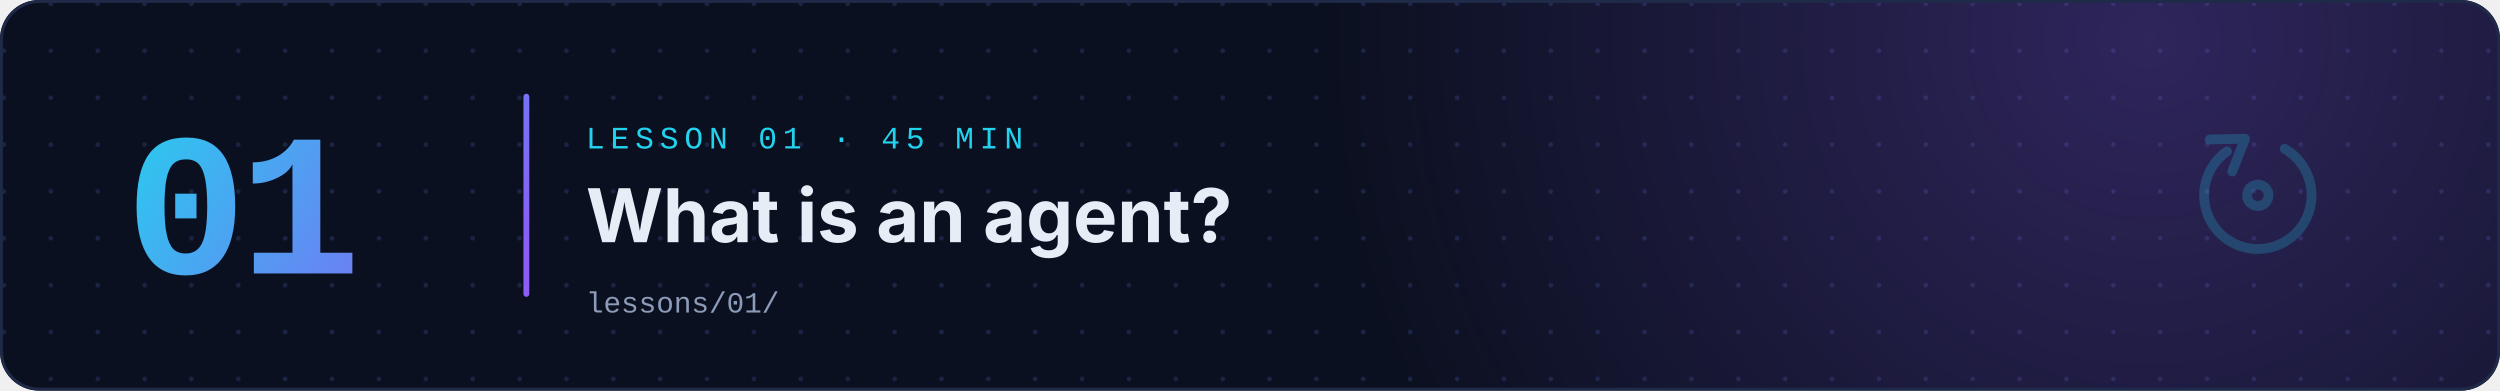
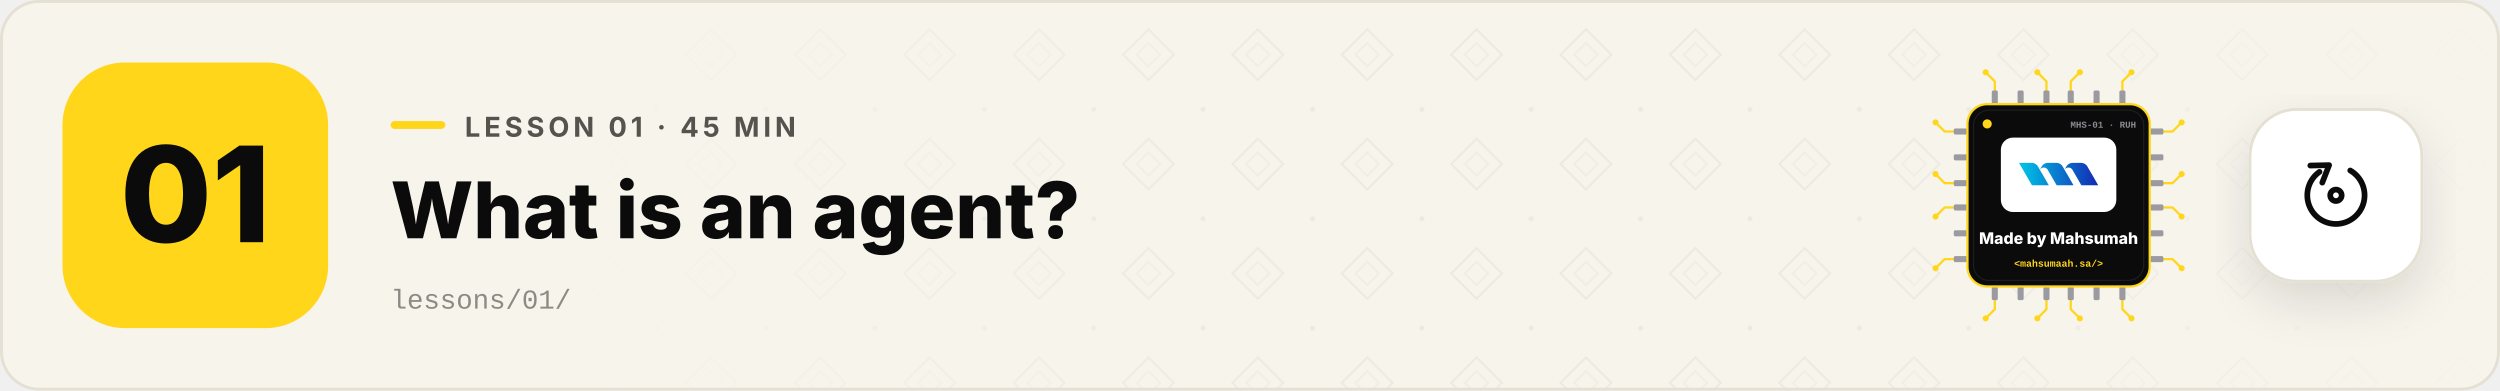
<svg xmlns="http://www.w3.org/2000/svg" viewBox="0 0 1280 200" width="1280" height="200" role="img" aria-labelledby="h01ent" lang="en">
  <defs>
-     <linearGradient id="h01enn" gradientUnits="userSpaceOnUse" x1="64" y1="40" x2="250" y2="160">
-       <stop offset="0" stop-color="#22d3ee" />
-       <stop offset="1" stop-color="#8b5cf6" />
-     </linearGradient>
-     <radialGradient id="h01enr" gradientUnits="userSpaceOnUse" cx="1100" cy="20" r="420">
-       <stop offset="0" stop-color="#8b5cf6" stop-opacity="0.28" />
-       <stop offset="1" stop-color="#8b5cf6" stop-opacity="0" />
+     <pattern id="h01enp" width="56" height="56" patternUnits="userSpaceOnUse">
+       <g fill="none" stroke="#0B0B0C" stroke-width="1">
+         <path d="M28.0 15.0 L41.0 28.0 L28.0 41.0 L15.0 28.0 Z" />
+         <path d="M28.0 22.0 L34.0 28.0 L28.0 34.0 L22.0 28.0 Z" opacity="0.6" />
+       </g>
+       <g fill="#0B0B0C">
+         <circle cx="0" cy="0" r="1.3" />
+         <circle cx="56" cy="0" r="1.3" />
+         <circle cx="0" cy="56" r="1.3" />
+         <circle cx="56" cy="56" r="1.3" />
+       </g>
+     </pattern>
+     <radialGradient id="h01enpg" gradientUnits="userSpaceOnUse" cx="793.6" cy="100.0" r="520">
+       <stop offset="0" stop-color="#fff" stop-opacity="1" />
+       <stop offset="0.35" stop-color="#fff" stop-opacity="0.85" />
+       <stop offset="1" stop-color="#fff" stop-opacity="0" />
    </radialGradient>
-     <pattern id="h01end" width="24" height="24" patternUnits="userSpaceOnUse">
-       <circle cx="2" cy="2" r="1.2" fill="#1a2442" />
-     </pattern>
+     <mask id="h01enpm">
+       <rect width="100%" height="100%" fill="url(#h01enpg)" />
+     </mask>
+     <filter id="h01ens" x="-20%" y="-20%" width="140%" height="160%">
+       <feDropShadow dx="0" dy="1" stdDeviation="1" flood-color="#0B0B0C" flood-opacity="0.05" />
+       <feDropShadow dx="0" dy="10" stdDeviation="12" flood-color="#0B0B0C" flood-opacity="0.12" />
+     </filter>
  </defs>
-   <rect width="1280" height="200" rx="20" fill="#0b1020" />
-   <rect width="1280" height="200" rx="20" fill="url(#h01end)" />
-   <rect width="1280" height="200" rx="20" fill="url(#h01enr)" />
-   <rect x="0.75" y="0.75" width="1278.5" height="198.5" rx="19.5" fill="none" stroke="#1e2a47" stroke-width="1.5" />
-   <g transform="translate(1096 40) scale(2.5)" opacity="0.22">
-     <g fill="none" stroke="url(#h01enn)" stroke-width="2" stroke-linecap="round" stroke-linejoin="round">
-       <path d="M29.50 14.47 A11 11 0 1 1 17.69 14.99" />
-       <path d="M18.76 19.13 L21.38 12.41 L14.17 12.57" />
-       <path d="M24 26.2 a2.2 2.2 0 1 0 0 -4.4 a2.2 2.2 0 1 0 0 4.4 z" />
+   <rect width="1280" height="200" rx="20" fill="#F7F4EC" />
+   <rect width="1280" height="200" rx="20" fill="url(#h01enp)" opacity="0.05" mask="url(#h01enpm)" />
+   <rect x="0.75" y="0.75" width="1278.5" height="198.5" rx="19.25" fill="none" stroke="#E4E0D4" stroke-width="1.5" />
+   <rect x="32" y="32" width="136" height="136" rx="32" fill="#FFD619" />
+   <text x="100.0" y="124.0" text-anchor="middle" font-family="'Montserrat','Inter','Segoe UI',system-ui,-apple-system,'Helvetica Neue',Arial,sans-serif" font-size="68" font-weight="800" fill="#0B0B0C">01</text>
+   <rect x="1152" y="56.0" width="88" height="88" rx="24" fill="#FFFFFF" stroke="#E4E0D4" stroke-width="1.5" filter="url(#h01ens)" />
+   <g transform="translate(1164.00 68.00) scale(1.3333)" fill="none" stroke="#0B0B0C" stroke-width="2.2" stroke-linecap="round" stroke-linejoin="round">
+     <path d="M29.50 14.47 A11 11 0 1 1 17.69 14.99" />
+     <path d="M18.76 19.13 L21.38 12.41 L14.17 12.57" />
+     <path d="M24 26.2 a2.2 2.2 0 1 0 0 -4.4 a2.2 2.2 0 1 0 0 4.4 z" />
+   </g>
+   <g transform="translate(984.0 30.0) scale(0.3889)">
+     <defs>
+       <linearGradient id="h01enstg" gradientUnits="userSpaceOnUse" x1="27" y1="0" x2="1644" y2="0">
+         <stop offset="0.008" stop-color="#00C4E6" />
+         <stop offset="0.169" stop-color="#03ABDE" />
+         <stop offset="0.293" stop-color="#0598D8" />
+         <stop offset="0.478" stop-color="#097BCF" />
+         <stop offset="0.664" stop-color="#0D5EC5" />
+         <stop offset="0.787" stop-color="#0F4BBF" />
+         <stop offset="0.849" stop-color="#1042BC" />
+         <stop offset="0.973" stop-color="#132EB6" />
+       </linearGradient>
+     </defs>
+     <g stroke="#FFD619" stroke-width="3" fill="none" stroke-linecap="round" stroke-linejoin="round">
+       <path d="M42 96 H30 L18 84" />
+       <path d="M318 96 H330 L342 84" />
+       <path d="M96 42 V30 L84 18" />
+       <path d="M96 318 V330 L84 342" />
+       <path d="M42 164 H30 L18 152" />
+       <path d="M318 164 H330 L342 152" />
+       <path d="M164 42 V30 L152 18" />
+       <path d="M164 318 V330 L152 342" />
+       <path d="M42 196 H30 L18 208" />
+       <path d="M318 196 H330 L342 208" />
+       <path d="M196 42 V30 L208 18" />
+       <path d="M196 318 V330 L208 342" />
+       <path d="M42 264 H30 L18 276" />
+       <path d="M318 264 H330 L342 276" />
+       <path d="M264 42 V30 L276 18" />
+       <path d="M264 318 V330 L276 342" />
    </g>
+     <g fill="#FFD619">
+       <circle cx="18" cy="84" r="4" />
+       <circle cx="342" cy="84" r="4" />
+       <circle cx="84" cy="18" r="4" />
+       <circle cx="84" cy="342" r="4" />
+       <circle cx="18" cy="152" r="4" />
+       <circle cx="342" cy="152" r="4" />
+       <circle cx="152" cy="18" r="4" />
+       <circle cx="152" cy="342" r="4" />
+       <circle cx="18" cy="208" r="4" />
+       <circle cx="342" cy="208" r="4" />
+       <circle cx="208" cy="18" r="4" />
+       <circle cx="208" cy="342" r="4" />
+       <circle cx="18" cy="276" r="4" />
+       <circle cx="342" cy="276" r="4" />
+       <circle cx="276" cy="18" r="4" />
+       <circle cx="276" cy="342" r="4" />
+     </g>
+     <g fill="#9A9AA0">
+       <rect x="42" y="92" width="18" height="8" rx="2" />
+       <rect x="300" y="92" width="18" height="8" rx="2" />
+       <rect x="92" y="42" width="8" height="18" rx="2" />
+       <rect x="92" y="300" width="8" height="18" rx="2" />
+       <rect x="42" y="126" width="18" height="8" rx="2" />
+       <rect x="300" y="126" width="18" height="8" rx="2" />
+       <rect x="126" y="42" width="8" height="18" rx="2" />
+       <rect x="126" y="300" width="8" height="18" rx="2" />
+       <rect x="42" y="160" width="18" height="8" rx="2" />
+       <rect x="300" y="160" width="18" height="8" rx="2" />
+       <rect x="160" y="42" width="8" height="18" rx="2" />
+       <rect x="160" y="300" width="8" height="18" rx="2" />
+       <rect x="42" y="192" width="18" height="8" rx="2" />
+       <rect x="300" y="192" width="18" height="8" rx="2" />
+       <rect x="192" y="42" width="8" height="18" rx="2" />
+       <rect x="192" y="300" width="8" height="18" rx="2" />
+       <rect x="42" y="226" width="18" height="8" rx="2" />
+       <rect x="300" y="226" width="18" height="8" rx="2" />
+       <rect x="226" y="42" width="8" height="18" rx="2" />
+       <rect x="226" y="300" width="8" height="18" rx="2" />
+       <rect x="42" y="260" width="18" height="8" rx="2" />
+       <rect x="300" y="260" width="18" height="8" rx="2" />
+       <rect x="260" y="42" width="8" height="18" rx="2" />
+       <rect x="260" y="300" width="8" height="18" rx="2" />
+     </g>
+     <rect x="60" y="60" width="240" height="240" rx="26" fill="#0B0B0C" stroke="#FFD619" stroke-width="3" />
+     <rect x="68" y="68" width="224" height="224" rx="20" fill="none" stroke="#FFFFFF" stroke-opacity="0.08" stroke-width="1.5" />
+     <circle cx="86" cy="86" r="6" fill="#FFD619" />
+     <text x="282" y="91" text-anchor="end" font-family="'JetBrains Mono','SFMono-Regular',ui-monospace,Menlo,Consolas,'Liberation Mono',monospace" font-size="12" font-weight="700" fill="#8C8C92">MHS-01 · RUH</text>
+     <rect x="104" y="104" width="152" height="98" rx="16" fill="#FFFFFF" />
+     <g transform="translate(126.26 135.44) scale(0.06432)" fill="url(#h01enstg)">
+       <path d="M293.0 28.5 L302.0 30.5 L316.0 32.5 L327.0 35.5 L333.0 36.5 L359.0 48.5 L362.1 51.5 L371.0 56.5 L385.9 68.5 L388.1 71.5 L389.9 72.5 L394.9 77.5 L395.1 78.5 L398.9 82.5 L399.2 83.5 L403.9 88.5 L408.2 95.5 L411.8 99.5 L413.2 103.5 L414.9 105.5 L417.1 110.5 L418.9 112.5 L420.2 115.5 L422.9 118.5 L425.1 124.5 L426.9 126.5 L429.1 131.5 L431.9 134.5 L433.1 137.5 L434.8 139.5 L437.1 145.5 L439.8 148.5 L440.2 150.5 L442.9 153.5 L448.1 164.5 L451.9 168.5 L453.1 172.5 L454.9 174.5 L457.0 179.5 L458.8 181.5 L461.1 186.5 L463.8 189.5 L464.1 191.5 L466.1 195.5 L467.8 197.5 L469.1 200.5 L471.8 203.5 L472.2 205.5 L474.9 209.5 L477.0 214.5 L478.9 216.5 L480.1 219.5 L483.8 224.5 L484.2 226.5 L486.9 230.5 L488.2 234.5 L491.9 238.5 L493.2 241.5 L495.9 244.5 L497.1 247.5 L498.9 249.5 L501.1 254.5 L503.9 257.5 L509.1 268.5 L511.8 271.5 L514.1 276.5 L515.8 278.5 L517.1 282.5 L519.0 284.5 L520.2 287.5 L522.9 290.5 L529.1 303.5 L531.9 306.5 L533.1 309.5 L534.9 311.5 L540.1 322.5 L542.9 325.5 L545.1 330.5 L547.8 334.5 L548.1 336.5 L550.8 339.5 L553.1 344.5 L554.9 346.5 L558.1 353.5 L559.8 355.5 L560.2 357.5 L562.9 360.5 L565.1 365.5 L566.9 367.5 L568.2 371.5 L571.9 376.5 L573.1 379.5 L575.0 381.5 L577.0 386.5 L579.8 390.5 L580.2 392.5 L582.9 395.5 L585.1 400.5 L586.9 402.5 L588.2 406.5 L590.8 409.5 L593.1 414.5 L594.9 416.5 L597.0 421.5 L599.8 425.5 L600.2 427.5 L603.8 431.5 L605.2 435.5 L607.9 439.5 L608.2 441.5 L610.9 444.5 L613.2 449.5 L615.0 451.5 L617.1 456.5 L618.9 458.5 L620.2 462.5 L623.8 466.5 L625.2 470.5 L627.9 474.5 L628.2 476.5 L630.9 479.5 L632.9 483.5 L633.0 486.5 L291.0 486.5 L289.1 485.5 L287.8 482.5 L284.1 477.5 L282.9 473.5 L281.1 471.5 L279.8 468.5 L277.1 465.5 L274.9 460.5 L273.1 458.5 L270.8 452.5 L268.1 449.5 L266.9 446.5 L265.1 444.5 L262.9 439.5 L261.1 437.5 L259.9 433.5 L256.2 429.5 L255.8 427.5 L253.0 423.5 L250.9 418.5 L249.1 416.5 L246.8 411.5 L244.2 408.5 L243.8 406.5 L241.1 402.5 L238.9 397.5 L236.1 394.5 L230.9 383.5 L229.1 381.5 L227.8 378.5 L225.1 375.5 L219.9 364.5 L216.1 359.5 L214.9 356.5 L213.0 354.5 L211.8 350.5 L208.2 345.5 L206.9 342.5 L205.1 340.5 L202.9 335.5 L201.1 333.5 L199.9 329.5 L196.2 325.5 L193.9 320.5 L192.2 318.5 L191.8 316.5 L189.0 312.5 L187.9 309.5 L185.1 306.5 L178.8 293.5 L176.1 290.5 L174.9 287.5 L172.1 283.5 L171.8 281.5 L169.2 278.5 L167.8 274.5 L164.2 270.5 L163.8 268.5 L161.1 264.5 L159.8 260.5 L157.1 257.5 L154.8 252.5 L152.2 249.5 L150.9 245.5 L149.1 243.5 L146.9 238.5 L144.2 235.5 L139.9 226.5 L136.2 221.5 L135.8 219.5 L132.2 214.5 L131.8 212.5 L130.1 210.5 L127.9 205.5 L125.1 202.5 L121.9 195.5 L120.2 193.5 L118.8 189.5 L116.1 186.5 L114.9 183.5 L113.1 181.5 L110.9 176.5 L108.2 172.5 L107.8 170.5 L104.2 166.5 L103.8 164.5 L102.1 162.5 L99.0 155.5 L97.2 153.5 L94.8 148.5 L92.2 145.5 L90.9 141.5 L89.1 139.5 L86.9 134.5 L84.1 131.5 L81.9 126.5 L80.2 124.5 L78.9 120.5 L77.0 118.5 L75.8 115.5 L73.1 112.5 L67.9 101.5 L65.1 98.5 L62.9 93.5 L61.1 91.5 L59.8 87.5 L56.2 82.5 L54.9 79.5 L52.2 76.5 L50.8 72.5 L48.2 68.5 L47.8 66.5 L45.1 63.5 L43.8 60.5 L41.0 56.5 L38.9 51.5 L37.1 49.5 L35.9 46.5 L32.1 41.5 L30.9 37.5 L29.1 35.5 L27.1 31.5 L27.1 29.5 L29.0 28.5 Z" />
+       <path d="M798.0 28.5 L822.0 32.5 L833.0 35.5 L838.9 36.5 L848.0 40.5 L853.0 43.5 L858.9 45.5 L876.9 56.5 L880.1 59.5 L882.0 60.5 L886.1 64.5 L887.9 65.5 L896.1 73.5 L908.8 87.5 L909.1 88.5 L910.9 90.5 L912.1 93.5 L915.8 97.5 L917.1 100.5 L918.9 102.5 L921.0 107.5 L923.8 111.5 L924.2 113.5 L927.9 117.5 L933.1 128.5 L934.9 130.5 L936.1 133.5 L939.9 138.5 L940.2 140.5 L941.9 142.5 L945.2 149.5 L947.9 152.5 L949.1 155.5 L950.9 157.5 L953.1 163.5 L956.0 166.5 L957.0 169.5 L959.9 173.5 L964.1 182.5 L966.9 185.5 L969.2 190.5 L971.0 192.5 L972.2 196.5 L975.8 201.5 L977.1 204.5 L979.0 206.5 L981.2 211.5 L982.9 213.5 L984.2 217.5 L987.8 221.5 L988.2 223.5 L989.9 225.5 L996.1 237.5 L999.8 241.5 L1001.1 244.5 L1002.9 246.5 L1005.1 251.5 L1007.8 254.5 L1008.2 256.5 L1011.0 260.5 L1013.0 265.5 L1014.9 267.5 L1017.2 272.5 L1019.9 275.5 L1021.1 279.5 L1023.9 283.5 L1024.2 285.5 L1027.8 289.5 L1029.1 292.5 L1030.9 294.5 L1033.1 300.5 L1034.9 302.5 L1036.1 305.5 L1038.8 308.5 L1045.1 321.5 L1046.9 323.5 L1048.2 326.5 L1050.9 329.5 L1052.2 333.5 L1053.9 335.5 L1057.2 342.5 L1059.9 345.5 L1062.1 350.5 L1063.8 352.5 L1064.1 354.5 L1066.8 357.5 L1069.0 362.5 L1070.8 364.5 L1076.1 375.5 L1078.9 378.5 L1081.1 383.5 L1083.9 387.5 L1084.2 389.5 L1086.8 392.5 L1089.1 397.5 L1092.0 401.5 L1093.1 404.5 L1094.8 406.5 L1096.2 410.5 L1099.8 414.5 L1101.1 418.5 L1102.9 420.5 L1105.1 425.5 L1106.9 427.5 L1109.1 432.5 L1111.0 434.5 L1113.1 439.5 L1115.8 443.5 L1116.2 445.5 L1119.8 449.5 L1121.1 453.5 L1122.9 455.5 L1125.1 460.5 L1126.9 462.5 L1129.1 467.5 L1131.9 470.5 L1132.2 472.5 L1134.2 476.5 L1135.8 478.5 L1137.1 481.5 L1139.0 483.5 L1139.0 486.5 L796.9 486.5 L795.1 485.5 L793.1 483.5 L790.9 478.5 L789.1 476.5 L787.8 472.5 L785.1 469.5 L782.9 464.5 L781.0 462.5 L778.9 457.5 L777.2 455.5 L774.9 450.5 L772.2 447.5 L770.8 443.5 L769.1 441.5 L766.9 436.5 L765.1 434.5 L763.8 431.5 L760.2 426.5 L759.8 424.5 L757.1 420.5 L755.9 417.5 L753.2 414.5 L750.9 409.5 L748.2 405.5 L746.9 401.5 L744.2 398.5 L742.9 395.5 L741.1 393.5 L738.9 388.5 L736.2 384.5 L735.9 382.5 L733.1 379.5 L730.9 374.5 L729.1 372.5 L727.0 367.5 L725.2 365.5 L722.9 360.5 L720.2 357.5 L718.9 353.5 L717.2 351.5 L714.9 346.5 L712.2 343.5 L711.8 341.5 L708.2 336.5 L706.9 332.5 L705.1 330.5 L703.9 327.5 L701.1 324.5 L694.9 311.5 L692.1 308.5 L690.9 305.5 L688.1 301.5 L687.8 299.5 L684.2 294.5 L683.8 292.5 L681.1 289.5 L678.9 284.5 L677.2 282.5 L675.8 278.5 L673.1 275.5 L670.8 270.5 L669.1 268.5 L665.9 261.5 L664.2 259.5 L662.9 256.5 L660.1 253.5 L658.9 249.5 L657.1 247.5 L655.0 242.5 L653.1 240.5 L651.8 237.5 L649.1 234.5 L646.9 228.5 L645.1 226.5 L642.8 221.5 L640.1 218.5 L635.9 209.5 L632.2 204.5 L631.0 201.5 L629.1 199.5 L623.8 188.5 L621.1 185.5 L618.9 180.5 L616.1 176.5 L615.8 174.5 L613.1 171.5 L611.9 168.5 L609.1 165.5 L607.9 162.5 L605.1 159.5 L604.8 158.5 L595.0 148.5 L585.0 140.5 L581.1 138.5 L578.9 136.5 L561.0 128.5 L549.0 126.5 L546.0 125.5 L531.5 124.7 L517.0 125.5 L502.0 128.5 L483.0 137.5 L478.1 140.5 L474.9 143.5 L473.1 144.5 L459.9 157.5 L456.2 157.5 L459.0 154.5 L461.2 149.5 L463.8 146.5 L464.2 144.5 L465.9 142.5 L468.1 137.5 L470.9 134.5 L474.1 127.5 L475.9 125.5 L476.2 123.5 L479.8 118.5 L481.1 115.5 L483.8 112.5 L484.1 110.5 L486.9 106.5 L488.2 102.5 L491.8 98.5 L493.1 95.5 L495.8 92.5 L496.2 90.5 L499.9 86.5 L500.1 85.5 L502.9 83.5 L508.0 76.5 L513.1 71.5 L514.9 70.5 L515.1 69.5 L517.1 67.5 L523.9 62.5 L525.1 60.5 L529.0 57.5 L539.0 51.5 L541.1 49.5 L551.0 44.5 L554.0 43.5 L557.1 41.5 L563.0 39.5 L569.0 36.5 L586.0 32.5 L600.0 30.5 L608.0 28.5 Z" />
+       <path d="M1305.0 28.5 L1332.0 33.5 L1344.0 36.5 L1370.0 48.5 L1371.8 49.5 L1372.2 50.5 L1383.9 57.5 L1389.1 62.5 L1395.9 67.5 L1405.9 77.5 L1409.1 82.5 L1415.9 89.5 L1416.1 90.5 L1419.8 95.5 L1421.1 98.5 L1423.9 101.5 L1425.1 104.5 L1427.8 108.5 L1428.2 110.5 L1431.8 115.5 L1433.1 118.5 L1434.9 120.5 L1437.1 125.5 L1438.8 127.5 L1440.2 131.5 L1442.9 134.5 L1445.1 139.5 L1446.9 141.5 L1449.1 146.5 L1450.9 148.5 L1452.1 151.5 L1455.8 156.5 L1456.2 158.5 L1458.9 162.5 L1461.1 167.5 L1463.8 170.5 L1466.1 175.5 L1467.8 177.5 L1469.1 181.5 L1470.9 183.5 L1472.1 186.5 L1474.9 189.5 L1481.1 202.5 L1483.9 205.5 L1485.1 208.5 L1486.9 210.5 L1489.1 215.5 L1491.8 219.5 L1492.2 221.5 L1494.9 224.5 L1501.1 236.5 L1503.8 239.5 L1505.1 242.5 L1507.9 245.5 L1513.1 255.5 L1515.9 258.5 L1517.1 262.5 L1519.9 266.5 L1520.2 268.5 L1522.9 271.5 L1524.2 274.5 L1527.8 279.5 L1528.2 281.5 L1530.9 285.5 L1533.1 290.5 L1535.9 293.5 L1541.2 304.5 L1543.8 307.5 L1544.2 309.5 L1547.8 314.5 L1548.2 316.5 L1549.9 318.5 L1553.2 325.5 L1555.9 328.5 L1560.1 337.5 L1563.8 342.5 L1565.0 345.5 L1566.9 347.5 L1568.2 351.5 L1570.9 355.5 L1572.1 358.5 L1574.9 361.5 L1577.1 366.5 L1579.8 370.5 L1581.1 374.5 L1583.8 377.5 L1585.1 380.5 L1586.9 382.5 L1593.1 395.5 L1595.9 398.5 L1597.1 401.5 L1598.8 403.5 L1600.2 407.5 L1603.8 412.5 L1604.2 414.5 L1606.9 417.5 L1608.2 421.5 L1611.8 426.5 L1612.1 428.5 L1614.9 431.5 L1617.1 436.5 L1618.9 438.5 L1620.1 442.5 L1623.8 447.5 L1624.2 449.5 L1627.8 453.5 L1628.1 455.5 L1632.1 463.5 L1635.9 468.5 L1637.1 471.5 L1639.0 473.5 L1640.2 477.5 L1642.9 480.5 L1643.8 482.5 L1643.9 486.5 L1301.9 486.5 L1297.1 480.5 L1294.9 475.5 L1293.2 473.5 L1291.8 469.5 L1288.2 465.5 L1286.9 461.5 L1285.1 459.5 L1282.9 454.5 L1281.1 452.5 L1279.9 449.5 L1276.2 444.5 L1275.9 442.5 L1273.1 438.5 L1270.9 433.5 L1268.1 430.5 L1263.9 421.5 L1260.2 416.5 L1259.0 413.5 L1257.1 411.5 L1251.8 400.5 L1249.1 397.5 L1246.9 392.5 L1245.1 390.5 L1243.0 385.5 L1241.1 383.5 L1238.9 378.5 L1236.2 375.5 L1235.8 373.5 L1233.1 369.5 L1231.8 365.5 L1228.2 361.5 L1222.9 350.5 L1221.0 348.5 L1219.8 345.5 L1217.2 342.5 L1211.9 331.5 L1208.1 326.5 L1206.9 323.5 L1205.2 321.5 L1203.9 317.5 L1201.2 314.5 L1199.0 309.5 L1197.1 307.5 L1191.8 296.5 L1189.1 293.5 L1186.8 288.5 L1185.0 286.5 L1182.9 281.5 L1181.1 279.5 L1179.9 276.5 L1176.1 271.5 L1170.9 260.5 L1168.1 257.5 L1165.9 252.5 L1164.2 250.5 L1162.8 246.5 L1161.0 244.5 L1159.9 241.5 L1157.1 238.5 L1150.9 225.5 L1148.1 222.5 L1146.9 219.5 L1145.1 217.5 L1143.8 213.5 L1140.2 208.5 L1139.8 206.5 L1136.2 202.5 L1134.8 198.5 L1133.1 196.5 L1132.2 194.5 L1131.8 192.5 L1129.2 189.5 L1127.9 186.5 L1124.2 181.5 L1123.9 179.5 L1121.1 175.5 L1118.9 170.5 L1116.1 167.5 L1114.8 164.5 L1112.1 161.5 L1111.8 160.5 L1101.9 149.5 L1094.0 143.5 L1090.9 140.5 L1084.0 136.5 L1081.1 135.5 L1075.9 132.5 L1072.1 131.5 L1067.0 128.5 L1052.0 125.5 L1037.5 124.7 L1023.0 125.5 L1008.0 128.5 L990.1 136.5 L987.9 138.5 L978.1 144.5 L969.0 153.5 L967.9 155.5 L963.9 155.5 L964.1 153.5 L967.8 149.5 L968.2 147.5 L969.9 145.5 L973.1 138.5 L974.9 136.5 L976.2 133.5 L978.9 130.5 L985.1 117.5 L987.9 114.5 L989.1 111.5 L990.9 109.5 L993.1 104.5 L994.9 102.5 L997.1 97.5 L999.9 94.5 L1004.1 87.5 L1008.9 82.5 L1009.2 81.5 L1026.1 64.5 L1028.0 63.5 L1036.1 56.5 L1044.9 51.5 L1048.1 48.5 L1059.9 43.5 L1065.0 40.5 L1070.9 38.5 L1072.0 37.5 L1087.0 33.5 L1114.0 28.5 Z" />
+     </g>
+     <text x="180" y="244" text-anchor="middle" font-family="'Montserrat','Inter','Segoe UI',system-ui,-apple-system,'Helvetica Neue',Arial,sans-serif" font-size="21" font-weight="800" fill="#FFFFFF">Made by Mahsumah</text>
+     <text x="180" y="274" text-anchor="middle" font-family="'JetBrains Mono','SFMono-Regular',ui-monospace,Menlo,Consolas,'Liberation Mono',monospace" font-size="13" font-weight="700" fill="#FFD619">&lt;mahsumaah.sa/&gt;</text>
  </g>
-   <text x="64" y="140" text-anchor="start" font-family="'JetBrains Mono','SFMono-Regular',ui-monospace,Menlo,Consolas,'Liberation Mono',monospace" font-size="104" font-weight="700" fill="url(#h01enn)" letter-spacing="-4" direction="ltr">01</text>
-   <rect x="268" y="48" width="3" height="104" rx="1.5" fill="url(#h01enn)" />
-   <text x="300" y="76" text-anchor="start" font-family="'JetBrains Mono','SFMono-Regular',ui-monospace,Menlo,Consolas,'Liberation Mono',monospace" font-size="16" fill="#22d3ee" letter-spacing="3">LESSON 01 · 45 MIN</text>
-   <text x="300" y="124" text-anchor="start" font-family="'Inter','IBM Plex Sans','Segoe UI',system-ui,-apple-system,'Helvetica Neue',Arial,sans-serif" font-size="38" font-weight="700" fill="#e6edf7">What is an agent?</text>
-   <text x="300" y="160" text-anchor="start" font-family="'JetBrains Mono','SFMono-Regular',ui-monospace,Menlo,Consolas,'Liberation Mono',monospace" font-size="15" fill="#8b9bb8" direction="ltr">lessons/01/</text>
+   <rect x="200" y="62" width="28" height="4" rx="2" fill="#FFD619" />
+   <text x="238" y="70" text-anchor="start" font-family="'Montserrat','Inter','Segoe UI',system-ui,-apple-system,'Helvetica Neue',Arial,sans-serif" font-size="14" font-weight="700" letter-spacing="2" fill="#55534E">LESSON 01 · 45 MIN</text>
+   <text x="200" y="122" text-anchor="start" font-family="'Montserrat','Inter','Segoe UI',system-ui,-apple-system,'Helvetica Neue',Arial,sans-serif" font-size="40" font-weight="800" fill="#0B0B0C">What is an agent?</text>
+   <text x="200" y="158" text-anchor="start" font-family="'JetBrains Mono','SFMono-Regular',ui-monospace,Menlo,Consolas,'Liberation Mono',monospace" font-size="14" fill="#8C8A84">lessons/01/</text>
</svg>
